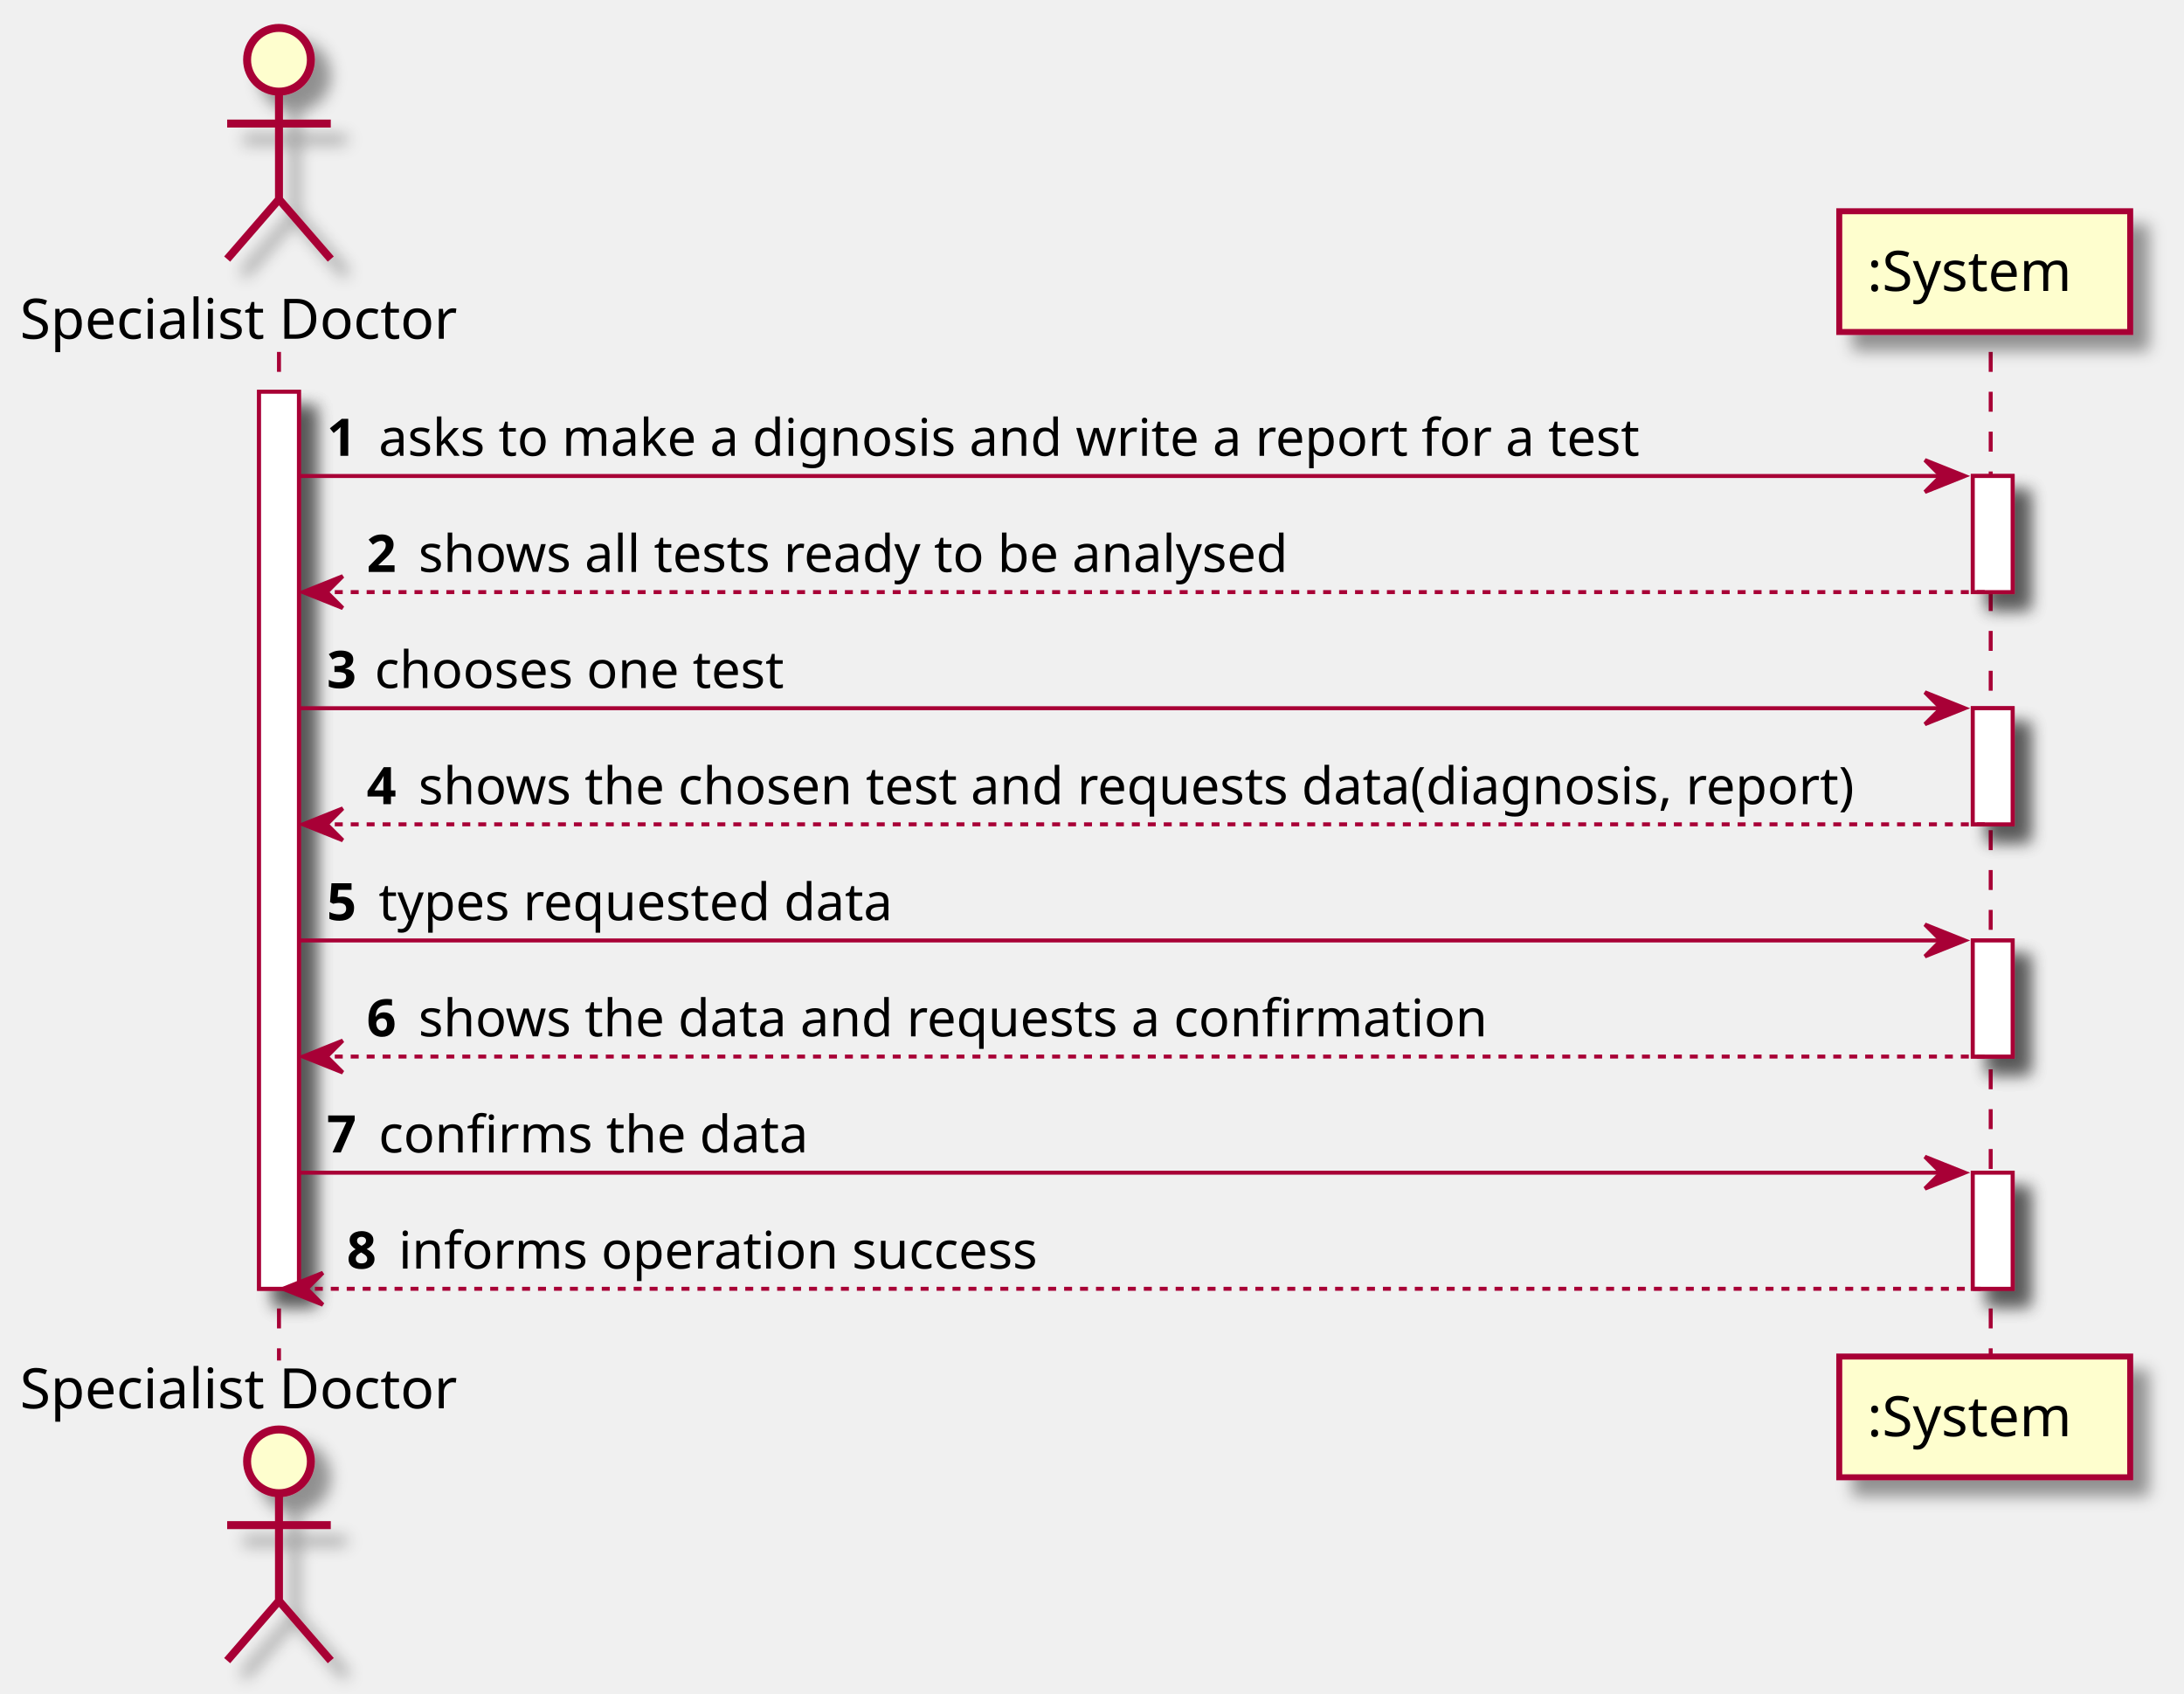
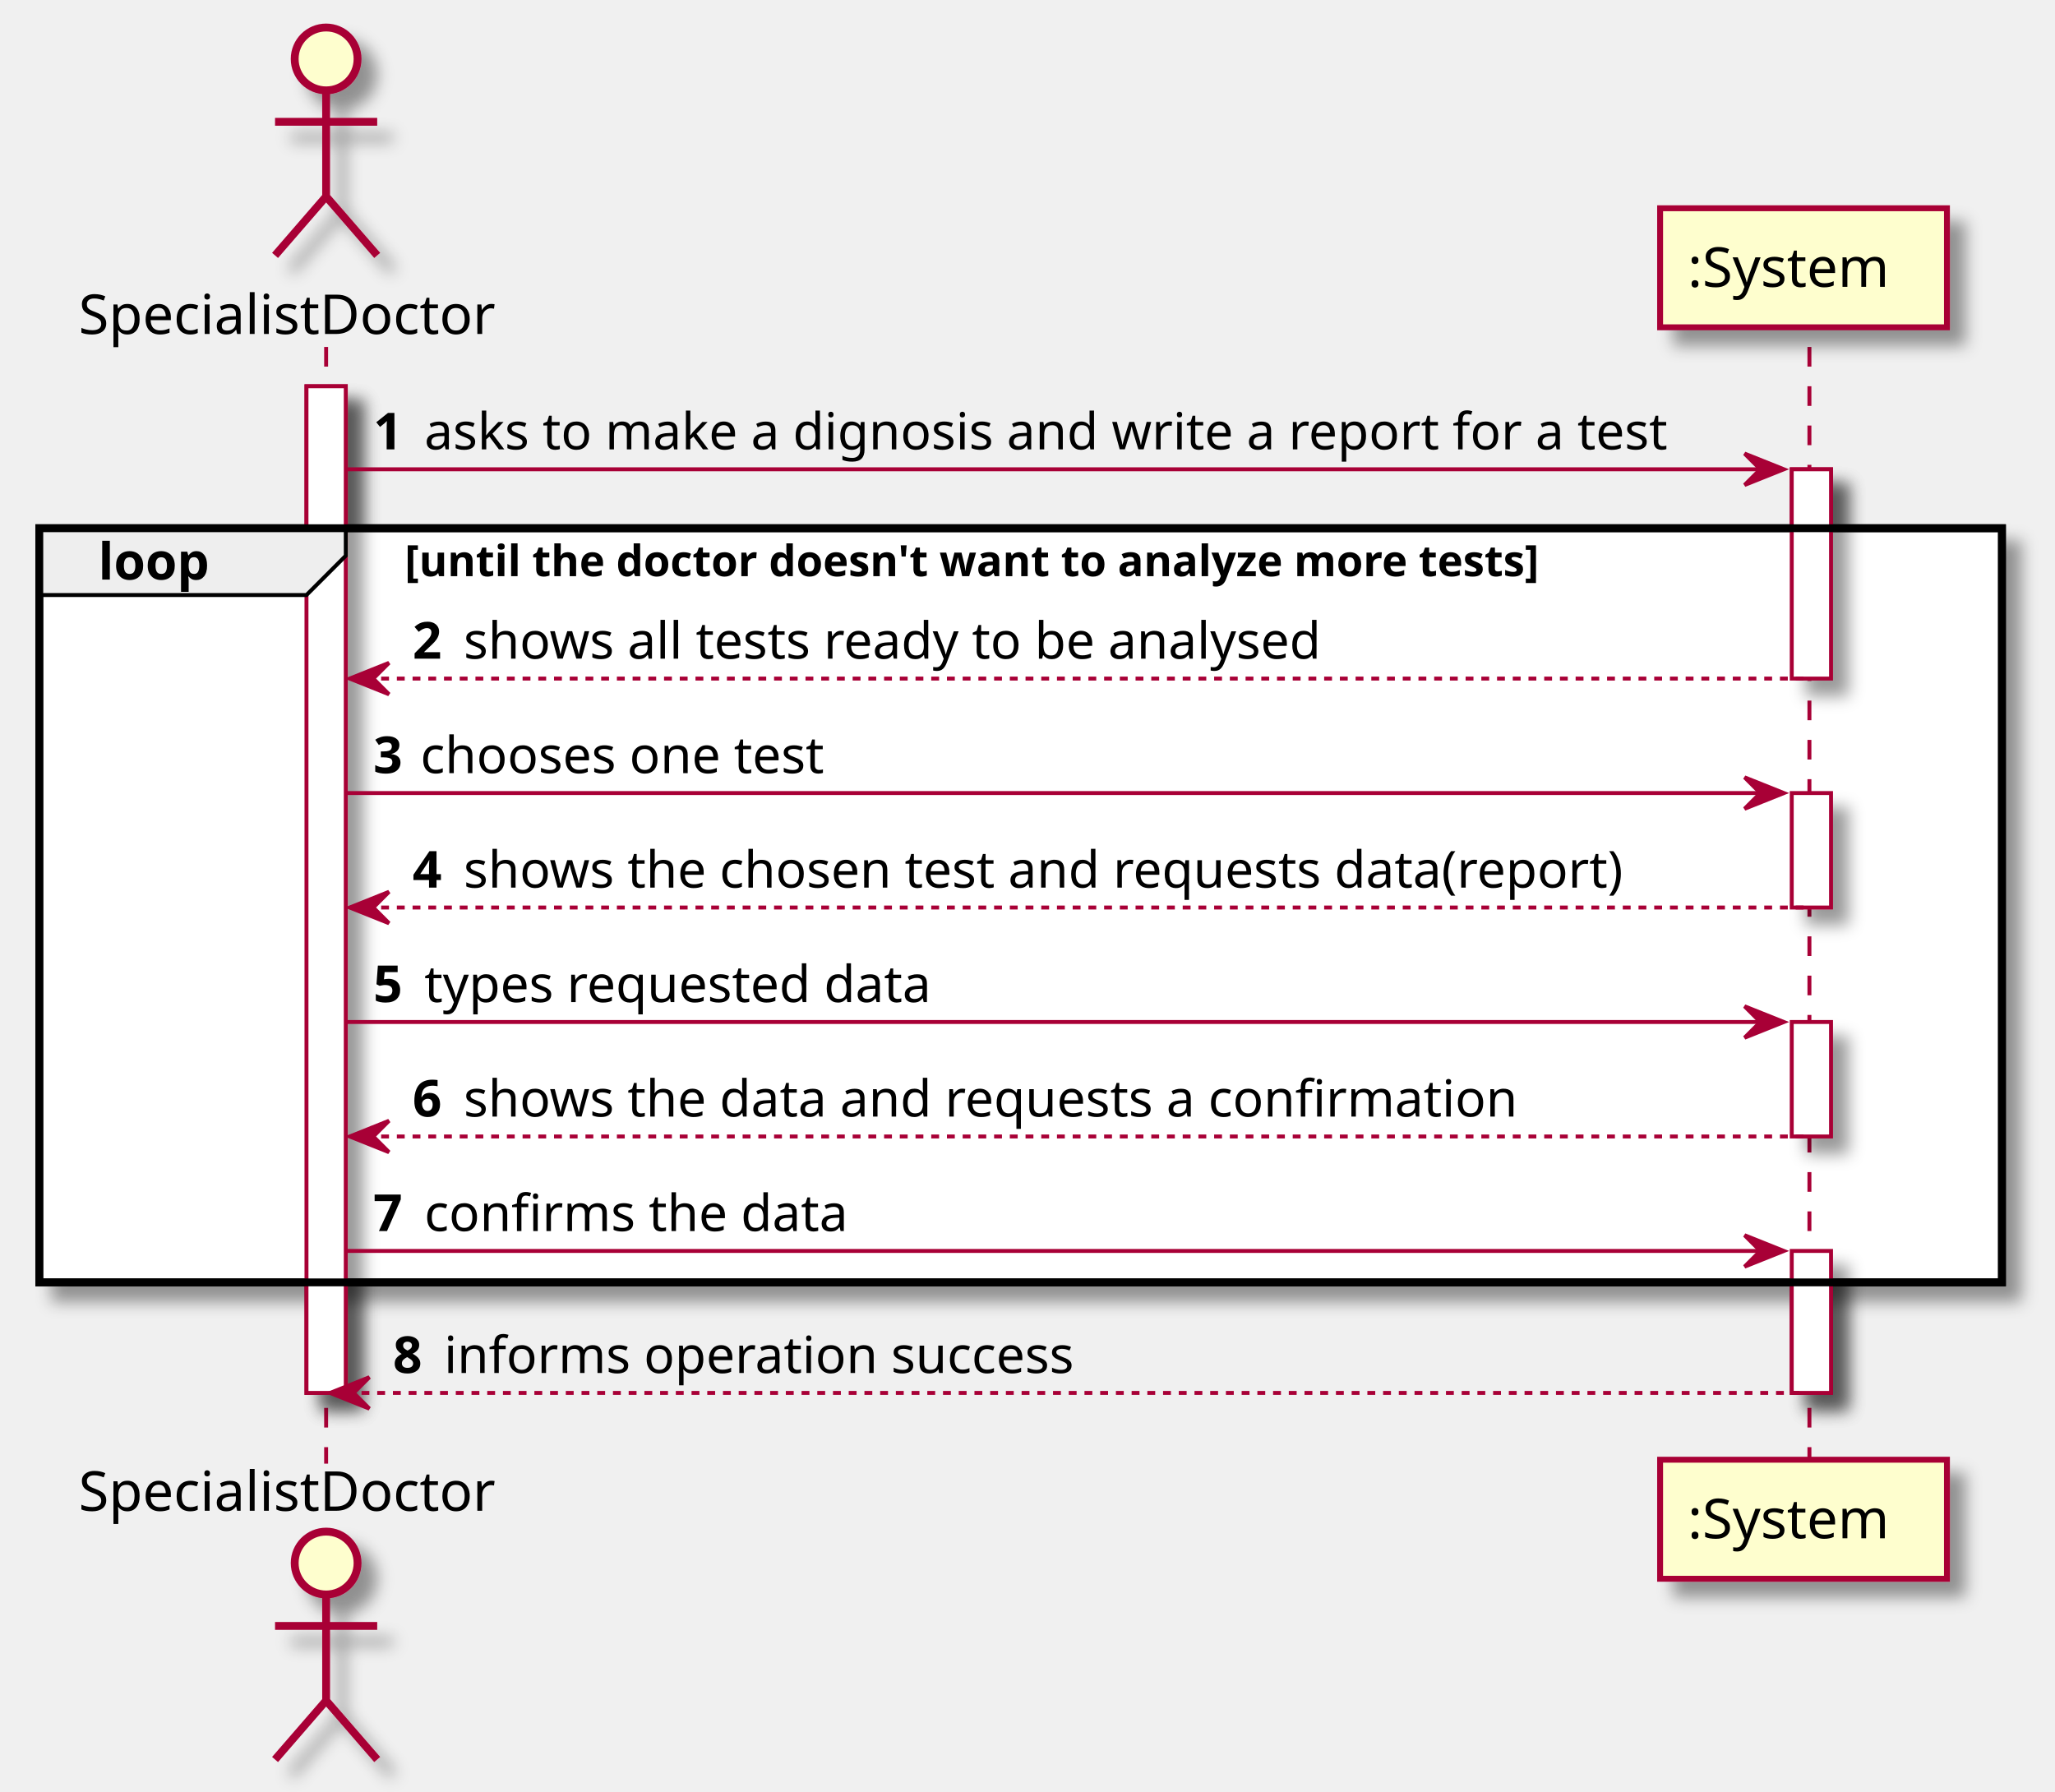
- <svg xmlns="http://www.w3.org/2000/svg" contentScriptType="application/ecmascript" contentStyleType="text/css" height="425px" preserveAspectRatio="none" style="width:548px;height:425px;background:#FFFFFF;" version="1.1" viewBox="0 0 548 425" width="548px" zoomAndPan="magnify">
+ <svg xmlns="http://www.w3.org/2000/svg" contentScriptType="application/ecmascript" contentStyleType="text/css" height="456px" preserveAspectRatio="none" style="width:523px;height:456px;background:#FFFFFF;" version="1.1" viewBox="0 0 523 456" width="523px" zoomAndPan="magnify">
  <defs>
-     <filter height="300%" id="fqhqc89d4jm4r" width="300%" x="-1" y="-1">
+     <filter height="300%" id="fmca9u5hl1s66" width="300%" x="-1" y="-1">
      <feGaussianBlur result="blurOut" stdDeviation="2.0" />
      <feColorMatrix in="blurOut" result="blurOut2" type="matrix" values="0 0 0 0 0 0 0 0 0 0 0 0 0 0 0 0 0 0 .4 0" />
      <feOffset dx="4.0" dy="4.0" in="blurOut2" result="blurOut3" />
      <feBlend in="SourceGraphic" in2="blurOut3" mode="normal" />
    </filter>
  </defs>
  <g>
-     <rect fill="#FFFFFF" filter="url(#fqhqc89d4jm4r)" height="225.062" style="stroke:#A80036;stroke-width:1.0;" width="10" x="65" y="98.297" />
-     <rect fill="#FFFFFF" filter="url(#fqhqc89d4jm4r)" height="29.133" style="stroke:#A80036;stroke-width:1.0;" width="10" x="495" y="119.43" />
-     <rect fill="#FFFFFF" filter="url(#fqhqc89d4jm4r)" height="29.133" style="stroke:#A80036;stroke-width:1.0;" width="10" x="495" y="177.695" />
-     <rect fill="#FFFFFF" filter="url(#fqhqc89d4jm4r)" height="29.133" style="stroke:#A80036;stroke-width:1.0;" width="10" x="495" y="235.961" />
-     <rect fill="#FFFFFF" filter="url(#fqhqc89d4jm4r)" height="29.133" style="stroke:#A80036;stroke-width:1.0;" width="10" x="495" y="294.227" />
-     <line style="stroke:#A80036;stroke-width:1.0;stroke-dasharray:5.0,5.0;" x1="70" x2="70" y1="88.297" y2="341.359" />
-     <line style="stroke:#A80036;stroke-width:1.0;stroke-dasharray:5.0,5.0;" x1="499.5" x2="499.5" y1="88.297" y2="341.359" />
-     <text fill="#000000" font-family="sans-serif" font-size="14" lengthAdjust="spacing" textLength="124" x="5" y="84.995">Specialist Doctor</text>
-     <ellipse cx="70" cy="15" fill="#FEFECE" filter="url(#fqhqc89d4jm4r)" rx="8" ry="8" style="stroke:#A80036;stroke-width:2.0;" />
-     <path d="M70,23 L70,50 M57,31 L83,31 M70,50 L57,65 M70,50 L83,65 " fill="none" filter="url(#fqhqc89d4jm4r)" style="stroke:#A80036;stroke-width:2.0;" />
-     <text fill="#000000" font-family="sans-serif" font-size="14" lengthAdjust="spacing" textLength="124" x="5" y="353.354">Specialist Doctor</text>
-     <ellipse cx="70" cy="366.656" fill="#FEFECE" filter="url(#fqhqc89d4jm4r)" rx="8" ry="8" style="stroke:#A80036;stroke-width:2.0;" />
-     <path d="M70,374.656 L70,401.656 M57,382.656 L83,382.656 M70,401.656 L57,416.656 M70,401.656 L83,416.656 " fill="none" filter="url(#fqhqc89d4jm4r)" style="stroke:#A80036;stroke-width:2.0;" />
-     <rect fill="#FEFECE" filter="url(#fqhqc89d4jm4r)" height="30.297" style="stroke:#A80036;stroke-width:1.5;" width="73" x="461.5" y="53" />
-     <text fill="#000000" font-family="sans-serif" font-size="14" lengthAdjust="spacing" textLength="59" x="468.5" y="72.995">:System</text>
-     <rect fill="#FEFECE" filter="url(#fqhqc89d4jm4r)" height="30.297" style="stroke:#A80036;stroke-width:1.5;" width="73" x="461.5" y="340.359" />
-     <text fill="#000000" font-family="sans-serif" font-size="14" lengthAdjust="spacing" textLength="59" x="468.5" y="360.354">:System</text>
-     <rect fill="#FFFFFF" filter="url(#fqhqc89d4jm4r)" height="225.062" style="stroke:#A80036;stroke-width:1.0;" width="10" x="65" y="98.297" />
-     <rect fill="#FFFFFF" filter="url(#fqhqc89d4jm4r)" height="29.133" style="stroke:#A80036;stroke-width:1.0;" width="10" x="495" y="119.43" />
-     <rect fill="#FFFFFF" filter="url(#fqhqc89d4jm4r)" height="29.133" style="stroke:#A80036;stroke-width:1.0;" width="10" x="495" y="177.695" />
-     <rect fill="#FFFFFF" filter="url(#fqhqc89d4jm4r)" height="29.133" style="stroke:#A80036;stroke-width:1.0;" width="10" x="495" y="235.961" />
-     <rect fill="#FFFFFF" filter="url(#fqhqc89d4jm4r)" height="29.133" style="stroke:#A80036;stroke-width:1.0;" width="10" x="495" y="294.227" />
-     <polygon fill="#A80036" points="483,115.43,493,119.43,483,123.43,487,119.43" style="stroke:#A80036;stroke-width:1.0;" />
-     <line style="stroke:#A80036;stroke-width:1.0;" x1="75" x2="489" y1="119.43" y2="119.43" />
-     <text fill="#000000" font-family="sans-serif" font-size="13" font-weight="bold" lengthAdjust="spacing" textLength="9" x="82" y="114.364">1</text>
-     <text fill="#000000" font-family="sans-serif" font-size="13" lengthAdjust="spacing" textLength="336" x="95" y="114.364">asks to make a dignosis and write a report for a test</text>
-     <polygon fill="#A80036" points="86,144.562,76,148.562,86,152.562,82,148.562" style="stroke:#A80036;stroke-width:1.0;" />
-     <line style="stroke:#A80036;stroke-width:1.0;stroke-dasharray:2.0,2.0;" x1="80" x2="499" y1="148.562" y2="148.562" />
-     <text fill="#000000" font-family="sans-serif" font-size="13" font-weight="bold" lengthAdjust="spacing" textLength="9" x="92" y="143.497">2</text>
-     <text fill="#000000" font-family="sans-serif" font-size="13" lengthAdjust="spacing" textLength="235" x="105" y="143.497">shows all tests ready to be analysed</text>
-     <polygon fill="#A80036" points="483,173.695,493,177.695,483,181.695,487,177.695" style="stroke:#A80036;stroke-width:1.0;" />
-     <line style="stroke:#A80036;stroke-width:1.0;" x1="75" x2="489" y1="177.695" y2="177.695" />
-     <text fill="#000000" font-family="sans-serif" font-size="13" font-weight="bold" lengthAdjust="spacing" textLength="8" x="82" y="172.629">3</text>
-     <text fill="#000000" font-family="sans-serif" font-size="13" lengthAdjust="spacing" textLength="110" x="94" y="172.629">chooses one test</text>
-     <polygon fill="#A80036" points="86,202.828,76,206.828,86,210.828,82,206.828" style="stroke:#A80036;stroke-width:1.0;" />
-     <line style="stroke:#A80036;stroke-width:1.0;stroke-dasharray:2.0,2.0;" x1="80" x2="499" y1="206.828" y2="206.828" />
-     <text fill="#000000" font-family="sans-serif" font-size="13" font-weight="bold" lengthAdjust="spacing" textLength="9" x="92" y="201.762">4</text>
-     <text fill="#000000" font-family="sans-serif" font-size="13" lengthAdjust="spacing" textLength="383" x="105" y="201.762">shows the chosen test and requests data(diagnosis, report)</text>
-     <polygon fill="#A80036" points="483,231.961,493,235.961,483,239.961,487,235.961" style="stroke:#A80036;stroke-width:1.0;" />
-     <line style="stroke:#A80036;stroke-width:1.0;" x1="75" x2="489" y1="235.961" y2="235.961" />
-     <text fill="#000000" font-family="sans-serif" font-size="13" font-weight="bold" lengthAdjust="spacing" textLength="9" x="82" y="230.895">5</text>
-     <text fill="#000000" font-family="sans-serif" font-size="13" lengthAdjust="spacing" textLength="138" x="95" y="230.895">types requested data</text>
-     <polygon fill="#A80036" points="86,261.094,76,265.094,86,269.094,82,265.094" style="stroke:#A80036;stroke-width:1.0;" />
-     <line style="stroke:#A80036;stroke-width:1.0;stroke-dasharray:2.0,2.0;" x1="80" x2="499" y1="265.094" y2="265.094" />
-     <text fill="#000000" font-family="sans-serif" font-size="13" font-weight="bold" lengthAdjust="spacing" textLength="9" x="92" y="260.028">6</text>
-     <text fill="#000000" font-family="sans-serif" font-size="13" lengthAdjust="spacing" textLength="284" x="105" y="260.028">shows the data and requests a confirmation</text>
-     <polygon fill="#A80036" points="483,290.227,493,294.227,483,298.227,487,294.227" style="stroke:#A80036;stroke-width:1.0;" />
-     <line style="stroke:#A80036;stroke-width:1.0;" x1="75" x2="489" y1="294.227" y2="294.227" />
-     <text fill="#000000" font-family="sans-serif" font-size="13" font-weight="bold" lengthAdjust="spacing" textLength="9" x="82" y="289.161">7</text>
-     <text fill="#000000" font-family="sans-serif" font-size="13" lengthAdjust="spacing" textLength="114" x="95" y="289.161">confirms the data</text>
-     <polygon fill="#A80036" points="81,319.359,71,323.359,81,327.359,77,323.359" style="stroke:#A80036;stroke-width:1.0;" />
-     <line style="stroke:#A80036;stroke-width:1.0;stroke-dasharray:2.0,2.0;" x1="75" x2="499" y1="323.359" y2="323.359" />
-     <text fill="#000000" font-family="sans-serif" font-size="13" font-weight="bold" lengthAdjust="spacing" textLength="9" x="87" y="318.293">8</text>
-     <text fill="#000000" font-family="sans-serif" font-size="13" lengthAdjust="spacing" textLength="169" x="100" y="318.293">informs operation success</text>
+     <rect fill="#FFFFFF" filter="url(#fmca9u5hl1s66)" height="256.195" style="stroke:#A80036;stroke-width:1.0;" width="10" x="78" y="98.297" />
+     <rect fill="#FFFFFF" filter="url(#fmca9u5hl1s66)" height="53.266" style="stroke:#A80036;stroke-width:1.0;" width="10" x="456" y="119.43" />
+     <rect fill="#FFFFFF" filter="url(#fmca9u5hl1s66)" height="29.133" style="stroke:#A80036;stroke-width:1.0;" width="10" x="456" y="201.828" />
+     <rect fill="#FFFFFF" filter="url(#fmca9u5hl1s66)" height="29.133" style="stroke:#A80036;stroke-width:1.0;" width="10" x="456" y="260.094" />
+     <rect fill="#FFFFFF" filter="url(#fmca9u5hl1s66)" height="36.133" style="stroke:#A80036;stroke-width:1.0;" width="10" x="456" y="318.359" />
+     <rect fill="#FFFFFF" filter="url(#fmca9u5hl1s66)" height="191.93" style="stroke:#000000;stroke-width:2.0;" width="499.5" x="10" y="134.43" />
+     <line style="stroke:#A80036;stroke-width:1.0;stroke-dasharray:5.0,5.0;" x1="83" x2="83" y1="88.297" y2="372.492" />
+     <line style="stroke:#A80036;stroke-width:1.0;stroke-dasharray:5.0,5.0;" x1="460.5" x2="460.5" y1="88.297" y2="372.492" />
+     <text fill="#000000" font-family="sans-serif" font-size="14" lengthAdjust="spacing" textLength="120" x="20" y="84.995">SpecialistDoctor</text>
+     <ellipse cx="83" cy="15" fill="#FEFECE" filter="url(#fmca9u5hl1s66)" rx="8" ry="8" style="stroke:#A80036;stroke-width:2.0;" />
+     <path d="M83,23 L83,50 M70,31 L96,31 M83,50 L70,65 M83,50 L96,65 " fill="none" filter="url(#fmca9u5hl1s66)" style="stroke:#A80036;stroke-width:2.0;" />
+     <text fill="#000000" font-family="sans-serif" font-size="14" lengthAdjust="spacing" textLength="120" x="20" y="384.487">SpecialistDoctor</text>
+     <ellipse cx="83" cy="397.789" fill="#FEFECE" filter="url(#fmca9u5hl1s66)" rx="8" ry="8" style="stroke:#A80036;stroke-width:2.0;" />
+     <path d="M83,405.789 L83,432.789 M70,413.789 L96,413.789 M83,432.789 L70,447.789 M83,432.789 L96,447.789 " fill="none" filter="url(#fmca9u5hl1s66)" style="stroke:#A80036;stroke-width:2.0;" />
+     <rect fill="#FEFECE" filter="url(#fmca9u5hl1s66)" height="30.297" style="stroke:#A80036;stroke-width:1.5;" width="73" x="422.5" y="53" />
+     <text fill="#000000" font-family="sans-serif" font-size="14" lengthAdjust="spacing" textLength="59" x="429.5" y="72.995">:System</text>
+     <rect fill="#FEFECE" filter="url(#fmca9u5hl1s66)" height="30.297" style="stroke:#A80036;stroke-width:1.5;" width="73" x="422.5" y="371.492" />
+     <text fill="#000000" font-family="sans-serif" font-size="14" lengthAdjust="spacing" textLength="59" x="429.5" y="391.487">:System</text>
+     <rect fill="#FFFFFF" filter="url(#fmca9u5hl1s66)" height="256.195" style="stroke:#A80036;stroke-width:1.0;" width="10" x="78" y="98.297" />
+     <rect fill="#FFFFFF" filter="url(#fmca9u5hl1s66)" height="53.266" style="stroke:#A80036;stroke-width:1.0;" width="10" x="456" y="119.43" />
+     <rect fill="#FFFFFF" filter="url(#fmca9u5hl1s66)" height="29.133" style="stroke:#A80036;stroke-width:1.0;" width="10" x="456" y="201.828" />
+     <rect fill="#FFFFFF" filter="url(#fmca9u5hl1s66)" height="29.133" style="stroke:#A80036;stroke-width:1.0;" width="10" x="456" y="260.094" />
+     <rect fill="#FFFFFF" filter="url(#fmca9u5hl1s66)" height="36.133" style="stroke:#A80036;stroke-width:1.0;" width="10" x="456" y="318.359" />
+     <polygon fill="#A80036" points="444,115.43,454,119.43,444,123.43,448,119.43" style="stroke:#A80036;stroke-width:1.0;" />
+     <line style="stroke:#A80036;stroke-width:1.0;" x1="88" x2="450" y1="119.43" y2="119.43" />
+     <text fill="#000000" font-family="sans-serif" font-size="13" font-weight="bold" lengthAdjust="spacing" textLength="9" x="95" y="114.364">1</text>
+     <text fill="#000000" font-family="sans-serif" font-size="13" lengthAdjust="spacing" textLength="336" x="108" y="114.364">asks to make a dignosis and write a report for a test</text>
+     <path d="M10,134.43 L88,134.43 L88,141.43 L78,151.43 L10,151.43 L10,134.43 " fill="#EEEEEE" style="stroke:#000000;stroke-width:1.0;" />
+     <rect fill="none" height="191.93" style="stroke:#000000;stroke-width:2.0;" width="499.5" x="10" y="134.43" />
+     <text fill="#000000" font-family="sans-serif" font-size="13" font-weight="bold" lengthAdjust="spacing" textLength="33" x="25" y="147.497">loop</text>
+     <text fill="#000000" font-family="sans-serif" font-size="11" font-weight="bold" lengthAdjust="spacing" textLength="362" x="103" y="146.64">[until the doctor doesn't want to analyze more tests]</text>
+     <polygon fill="#A80036" points="99,168.695,89,172.695,99,176.695,95,172.695" style="stroke:#A80036;stroke-width:1.0;" />
+     <line style="stroke:#A80036;stroke-width:1.0;stroke-dasharray:2.0,2.0;" x1="93" x2="460" y1="172.695" y2="172.695" />
+     <text fill="#000000" font-family="sans-serif" font-size="13" font-weight="bold" lengthAdjust="spacing" textLength="9" x="105" y="167.629">2</text>
+     <text fill="#000000" font-family="sans-serif" font-size="13" lengthAdjust="spacing" textLength="235" x="118" y="167.629">shows all tests ready to be analysed</text>
+     <polygon fill="#A80036" points="444,197.828,454,201.828,444,205.828,448,201.828" style="stroke:#A80036;stroke-width:1.0;" />
+     <line style="stroke:#A80036;stroke-width:1.0;" x1="88" x2="450" y1="201.828" y2="201.828" />
+     <text fill="#000000" font-family="sans-serif" font-size="13" font-weight="bold" lengthAdjust="spacing" textLength="8" x="95" y="196.762">3</text>
+     <text fill="#000000" font-family="sans-serif" font-size="13" lengthAdjust="spacing" textLength="110" x="107" y="196.762">chooses one test</text>
+     <polygon fill="#A80036" points="99,226.961,89,230.961,99,234.961,95,230.961" style="stroke:#A80036;stroke-width:1.0;" />
+     <line style="stroke:#A80036;stroke-width:1.0;stroke-dasharray:2.0,2.0;" x1="93" x2="460" y1="230.961" y2="230.961" />
+     <text fill="#000000" font-family="sans-serif" font-size="13" font-weight="bold" lengthAdjust="spacing" textLength="9" x="105" y="225.895">4</text>
+     <text fill="#000000" font-family="sans-serif" font-size="13" lengthAdjust="spacing" textLength="315" x="118" y="225.895">shows the chosen test and requests data(report)</text>
+     <polygon fill="#A80036" points="444,256.094,454,260.094,444,264.094,448,260.094" style="stroke:#A80036;stroke-width:1.0;" />
+     <line style="stroke:#A80036;stroke-width:1.0;" x1="88" x2="450" y1="260.094" y2="260.094" />
+     <text fill="#000000" font-family="sans-serif" font-size="13" font-weight="bold" lengthAdjust="spacing" textLength="9" x="95" y="255.028">5</text>
+     <text fill="#000000" font-family="sans-serif" font-size="13" lengthAdjust="spacing" textLength="138" x="108" y="255.028">types requested data</text>
+     <polygon fill="#A80036" points="99,285.227,89,289.227,99,293.227,95,289.227" style="stroke:#A80036;stroke-width:1.0;" />
+     <line style="stroke:#A80036;stroke-width:1.0;stroke-dasharray:2.0,2.0;" x1="93" x2="460" y1="289.227" y2="289.227" />
+     <text fill="#000000" font-family="sans-serif" font-size="13" font-weight="bold" lengthAdjust="spacing" textLength="9" x="105" y="284.161">6</text>
+     <text fill="#000000" font-family="sans-serif" font-size="13" lengthAdjust="spacing" textLength="284" x="118" y="284.161">shows the data and requests a confirmation</text>
+     <polygon fill="#A80036" points="444,314.359,454,318.359,444,322.359,448,318.359" style="stroke:#A80036;stroke-width:1.0;" />
+     <line style="stroke:#A80036;stroke-width:1.0;" x1="88" x2="450" y1="318.359" y2="318.359" />
+     <text fill="#000000" font-family="sans-serif" font-size="13" font-weight="bold" lengthAdjust="spacing" textLength="9" x="95" y="313.293">7</text>
+     <text fill="#000000" font-family="sans-serif" font-size="13" lengthAdjust="spacing" textLength="114" x="108" y="313.293">confirms the data</text>
+     <polygon fill="#A80036" points="94,350.492,84,354.492,94,358.492,90,354.492" style="stroke:#A80036;stroke-width:1.0;" />
+     <line style="stroke:#A80036;stroke-width:1.0;stroke-dasharray:2.0,2.0;" x1="88" x2="460" y1="354.492" y2="354.492" />
+     <text fill="#000000" font-family="sans-serif" font-size="13" font-weight="bold" lengthAdjust="spacing" textLength="9" x="100" y="349.426">8</text>
+     <text fill="#000000" font-family="sans-serif" font-size="13" lengthAdjust="spacing" textLength="169" x="113" y="349.426">informs operation success</text>
  </g>
</svg>
